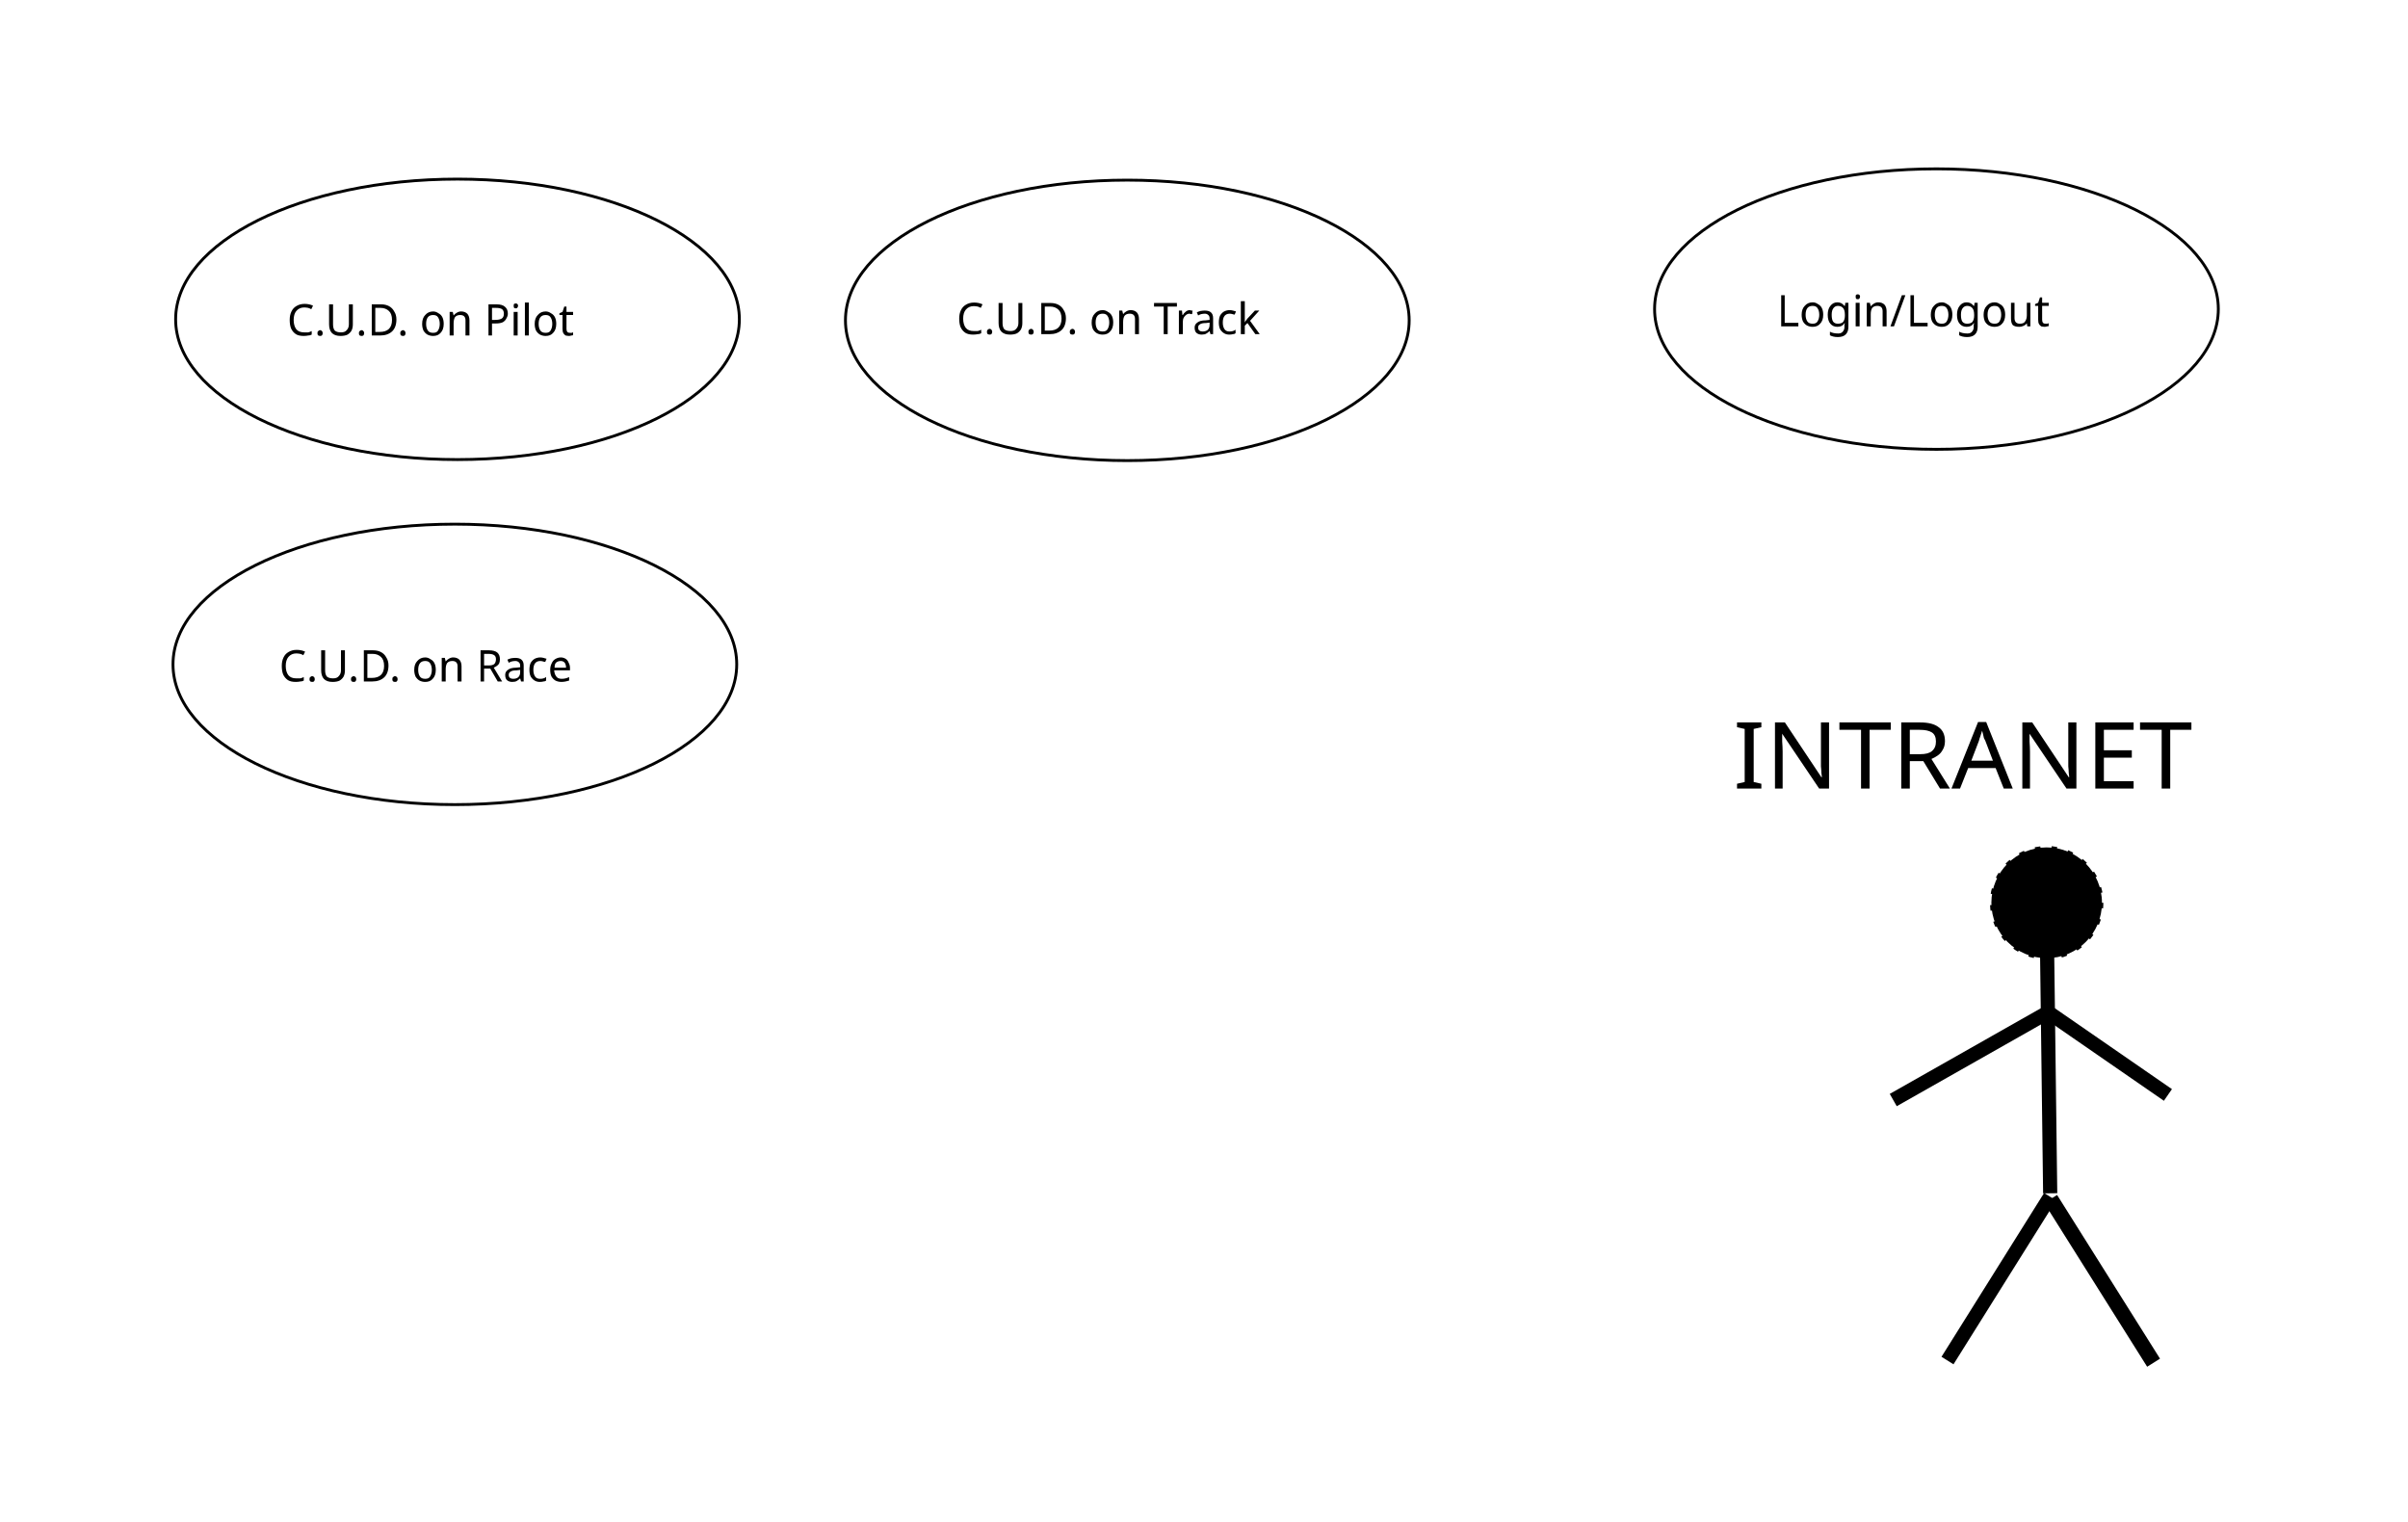
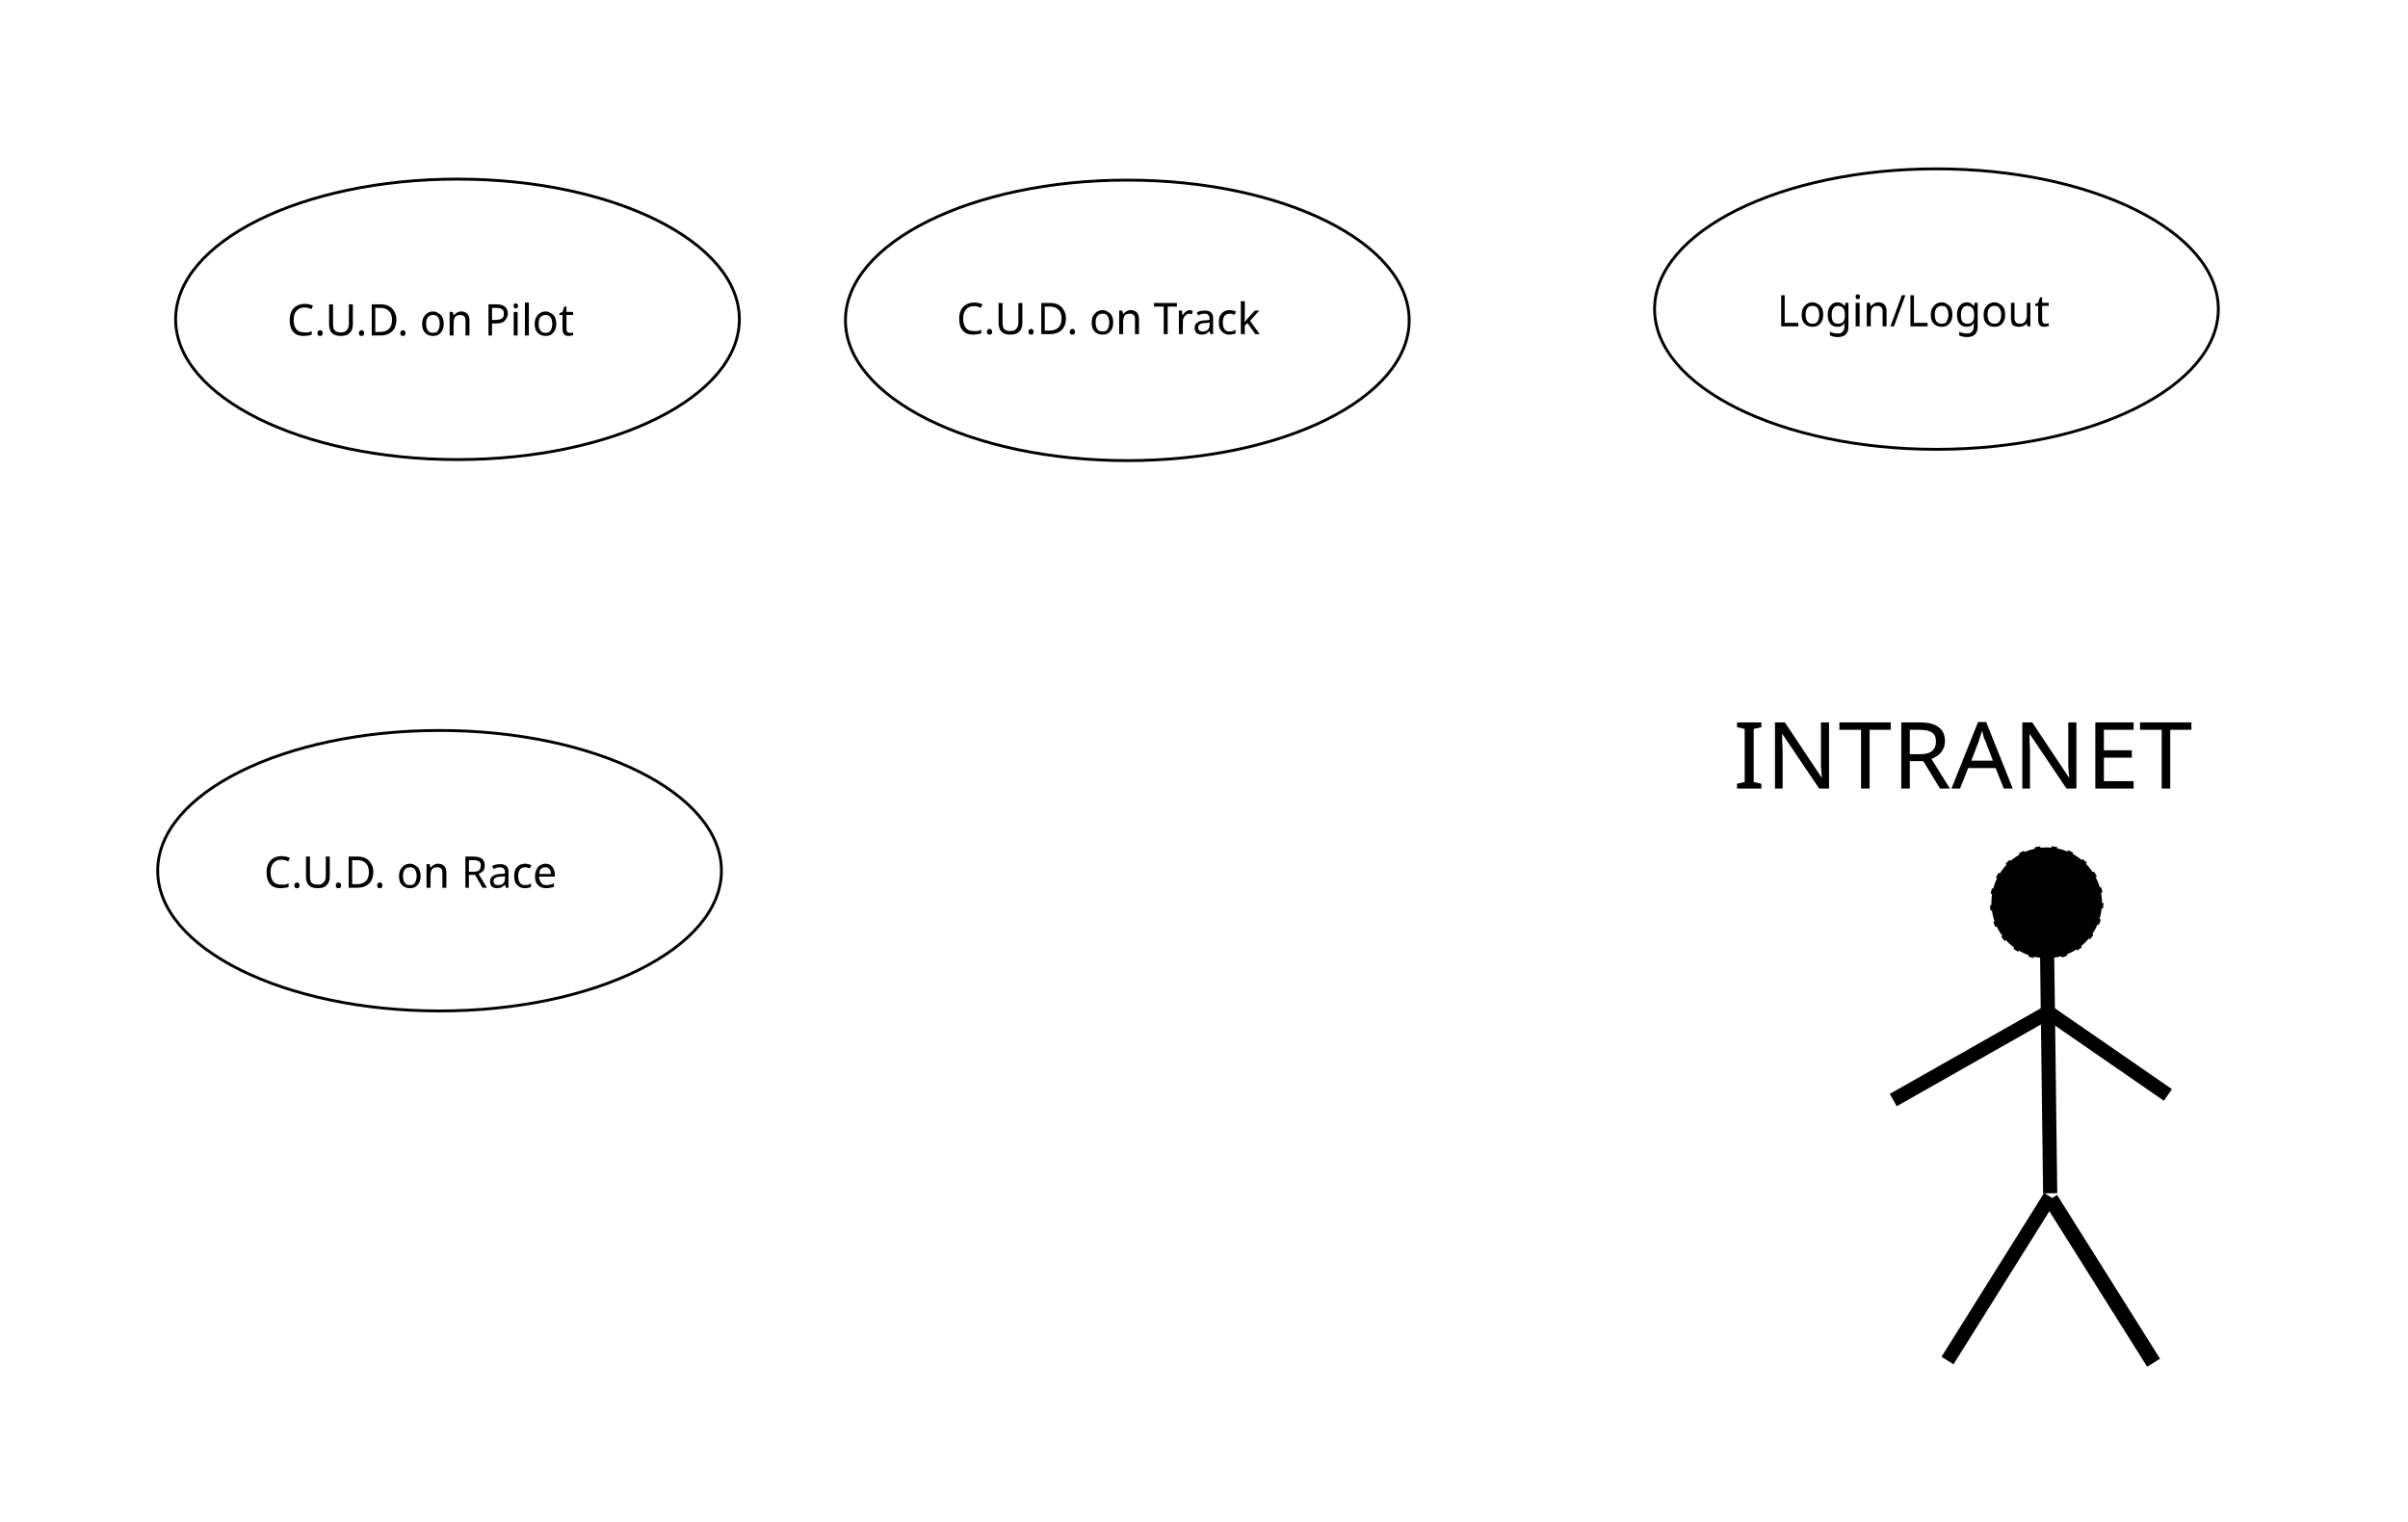
<svg xmlns="http://www.w3.org/2000/svg" xmlns:xlink="http://www.w3.org/1999/xlink" width="85.004mm" height="53.704mm" viewBox="0 0 85.004 53.704" version="1.1" id="svg1">
  <defs id="defs1">
    <rect x="212.676" y="121.963" width="2.73" height="8.101" id="rect4" />
    <linearGradient id="linearGradient2">
      <stop style="stop-color:#000000;stop-opacity:1;" offset="0" id="stop2" />
      <stop style="stop-color:#000000;stop-opacity:0;" offset="1" id="stop3" />
    </linearGradient>
    <linearGradient xlink:href="#linearGradient2" id="linearGradient3" x1="89.293" y1="42.336" x2="102.546" y2="42.336" gradientUnits="userSpaceOnUse" />
  </defs>
  <g id="layer1" transform="translate(-50.94411,-28.1382)">
    <text xml:space="preserve" style="font-style:normal;font-variant:normal;font-weight:normal;font-stretch:normal;font-size:1.534px;line-height:1.463px;font-family:Sans;-inkscape-font-specification:'Sans, Normal';font-variant-ligatures:normal;font-variant-caps:normal;font-variant-numeric:normal;font-variant-east-asian:normal;text-align:center;text-anchor:middle;fill:#000000;fill-opacity:1;stroke:#000000;stroke-width:0;stroke-miterlimit:3;stroke-dasharray:none;stroke-dashoffset:0;stroke-opacity:1" x="67.532" y="39.745" id="text1" transform="scale(0.9941409,1.005894)">
      <tspan style="font-style:normal;font-variant:normal;font-weight:normal;font-stretch:normal;font-size:1.534px;line-height:1.463px;font-family:Sans;-inkscape-font-specification:'Sans, Normal';font-variant-ligatures:normal;font-variant-caps:normal;font-variant-numeric:normal;font-variant-east-asian:normal;text-align:center;text-anchor:middle;fill:#000000;fill-opacity:1;stroke:#000000;stroke-width:0;stroke-miterlimit:3;stroke-dasharray:none;stroke-dashoffset:0;stroke-opacity:1" x="67.532" y="39.745" id="tspan2">C.U.D. on Pilot</tspan>
    </text>
    <ellipse style="fill:none;stroke:#000000;stroke-width:0.101;stroke-dasharray:none" id="path1" cx="67.094" cy="39.41" rx="9.95" ry="4.95" />
-     <text xml:space="preserve" style="font-style:normal;font-variant:normal;font-weight:normal;font-stretch:normal;font-size:1.534px;line-height:1.463px;font-family:Sans;-inkscape-font-specification:'Sans, Normal';font-variant-ligatures:normal;font-variant-caps:normal;font-variant-numeric:normal;font-variant-east-asian:normal;text-align:center;text-anchor:middle;fill:#000000;fill-opacity:1;stroke:#000000;stroke-width:0;stroke-miterlimit:3;stroke-dasharray:none;stroke-dashoffset:0;stroke-opacity:1" x="67.359" y="51.885" id="text1-4" transform="scale(0.9941409,1.005894)">
-       <tspan style="font-style:normal;font-variant:normal;font-weight:normal;font-stretch:normal;font-size:1.534px;line-height:1.463px;font-family:Sans;-inkscape-font-specification:'Sans, Normal';font-variant-ligatures:normal;font-variant-caps:normal;font-variant-numeric:normal;font-variant-east-asian:normal;text-align:center;text-anchor:middle;fill:#000000;fill-opacity:1;stroke:#000000;stroke-width:0;stroke-miterlimit:3;stroke-dasharray:none;stroke-dashoffset:0;stroke-opacity:1" x="67.359" y="51.885" id="tspan3">C.U.D. on Race</tspan>
+     <text xml:space="preserve" style="font-style:normal;font-variant:normal;font-weight:normal;font-stretch:normal;font-size:1.534px;line-height:1.463px;font-family:Sans;-inkscape-font-specification:'Sans, Normal';font-variant-ligatures:normal;font-variant-caps:normal;font-variant-numeric:normal;font-variant-east-asian:normal;text-align:center;text-anchor:middle;fill:#000000;fill-opacity:1;stroke:#000000;stroke-width:0;stroke-miterlimit:3;stroke-dasharray:none;stroke-dashoffset:0;stroke-opacity:1" x="66.817" y="59.125" id="text1-4" transform="scale(0.9941409,1.005894)">
+       <tspan style="font-style:normal;font-variant:normal;font-weight:normal;font-stretch:normal;font-size:1.534px;line-height:1.463px;font-family:Sans;-inkscape-font-specification:'Sans, Normal';font-variant-ligatures:normal;font-variant-caps:normal;font-variant-numeric:normal;font-variant-east-asian:normal;text-align:center;text-anchor:middle;fill:#000000;fill-opacity:1;stroke:#000000;stroke-width:0;stroke-miterlimit:3;stroke-dasharray:none;stroke-dashoffset:0;stroke-opacity:1" x="66.817" y="59.125" id="tspan3">C.U.D. on Race</tspan>
    </text>
-     <ellipse style="fill:none;stroke:#000000;stroke-width:0.101;stroke-dasharray:none" id="path1-1" cx="67.001" cy="51.589" rx="9.95" ry="4.95" />
+     <ellipse style="fill:none;stroke:#000000;stroke-width:0.101;stroke-dasharray:none" id="path1-1" cx="66.461" cy="58.872" rx="9.95" ry="4.95" />
    <text xml:space="preserve" style="font-style:normal;font-variant:normal;font-weight:normal;font-stretch:normal;font-size:1.534px;line-height:1.463px;font-family:Sans;-inkscape-font-specification:'Sans, Normal';font-variant-ligatures:normal;font-variant-caps:normal;font-variant-numeric:normal;font-variant-east-asian:normal;text-align:center;text-anchor:middle;fill:#000000;fill-opacity:1;stroke:#000000;stroke-width:0;stroke-miterlimit:3;stroke-dasharray:none;stroke-dashoffset:0;stroke-opacity:1" x="120.178" y="39.426" id="text1-2" transform="scale(0.9941409,1.005894)">
      <tspan style="font-style:normal;font-variant:normal;font-weight:normal;font-stretch:normal;font-size:1.534px;line-height:1.463px;font-family:Sans;-inkscape-font-specification:'Sans, Normal';font-variant-ligatures:normal;font-variant-caps:normal;font-variant-numeric:normal;font-variant-east-asian:normal;text-align:center;text-anchor:middle;fill:#000000;fill-opacity:1;stroke:#000000;stroke-width:0;stroke-miterlimit:3;stroke-dasharray:none;stroke-dashoffset:0;stroke-opacity:1" x="120.178" y="39.426" id="tspan4">Login/Logout</tspan>
    </text>
    <ellipse style="fill:none;stroke:#000000;stroke-width:0.101;stroke-dasharray:none" id="path1-10" cx="119.302" cy="39.048" rx="9.95" ry="4.95" />
    <text xml:space="preserve" transform="matrix(0.2645833,0,0,0.2645833,-12.37721,-23.42455)" id="text4" style="font-style:normal;font-variant:normal;font-weight:normal;font-stretch:normal;font-size:8px;line-height:8.099px;font-family:Sans;-inkscape-font-specification:'Sans, Normal';font-variant-ligatures:normal;font-variant-caps:normal;font-variant-numeric:normal;font-variant-east-asian:normal;text-align:center;white-space:pre;shape-inside:url(#rect4);display:inline;fill:#000000;fill-opacity:1;stroke:#000000;stroke-width:0.378;stroke-miterlimit:3;stroke-dasharray:none;stroke-dashoffset:0;stroke-opacity:1" />
    <text xml:space="preserve" style="font-style:normal;font-variant:normal;font-weight:normal;font-stretch:normal;font-size:1.534px;line-height:1.463px;font-family:Sans;-inkscape-font-specification:'Sans, Normal';font-variant-ligatures:normal;font-variant-caps:normal;font-variant-numeric:normal;font-variant-east-asian:normal;text-align:center;text-anchor:middle;fill:#000000;fill-opacity:1;stroke:#000000;stroke-width:0;stroke-miterlimit:3;stroke-dasharray:none;stroke-dashoffset:0;stroke-opacity:1" x="91.602" y="39.697" id="text1-2-8" transform="scale(0.9941409,1.005894)">
      <tspan style="font-style:normal;font-variant:normal;font-weight:normal;font-stretch:normal;font-size:1.534px;line-height:1.463px;font-family:Sans;-inkscape-font-specification:'Sans, Normal';font-variant-ligatures:normal;font-variant-caps:normal;font-variant-numeric:normal;font-variant-east-asian:normal;text-align:center;text-anchor:middle;fill:#000000;fill-opacity:1;stroke:#000000;stroke-width:0;stroke-miterlimit:3;stroke-dasharray:none;stroke-dashoffset:0;stroke-opacity:1" x="91.602" y="39.697" id="tspan11">C.U.D. on Track</tspan>
    </text>
    <ellipse style="fill:none;stroke:#000000;stroke-width:0.101;stroke-dasharray:none" id="path1-10-1" cx="90.739" cy="39.446" rx="9.95" ry="4.95" />
    <ellipse style="fill:#000000;fill-opacity:1;stroke:#000000;stroke-width:0.098;stroke-miterlimit:3;stroke-dasharray:0.195, 0.391;stroke-dashoffset:0;stroke-opacity:1" id="path13" cx="123.193" cy="60.004" rx="1.952" ry="1.955" />
    <path style="fill:#000000;fill-opacity:1;stroke:#000000;stroke-width:0.5;stroke-miterlimit:3;stroke-dasharray:none;stroke-dashoffset:0;stroke-opacity:1" d="m 123.186,59.974 0.131,10.284" id="path14" />
    <path style="fill:#000000;fill-opacity:1;stroke:#000000;stroke-width:0.5;stroke-miterlimit:3;stroke-dasharray:none;stroke-dashoffset:0;stroke-opacity:1" d="m 123.181,63.904 -5.404,3.063" id="path15" />
    <path style="fill:#000000;fill-opacity:1;stroke:#000000;stroke-width:0.5;stroke-miterlimit:3;stroke-dasharray:none;stroke-dashoffset:0;stroke-opacity:1" d="m 127.473,66.787 -4.375,-3.022" id="path16" />
    <path style="fill:#000000;fill-opacity:1;stroke:#000000;stroke-width:0.5;stroke-miterlimit:3;stroke-dasharray:none;stroke-dashoffset:0;stroke-opacity:1" d="m 123.314,70.38 -3.622,5.782" id="path17" />
    <path style="fill:#000000;fill-opacity:1;stroke:#000000;stroke-width:0.536;stroke-miterlimit:3;stroke-dasharray:none;stroke-dashoffset:0;stroke-opacity:1" d="m 126.967,76.238 -3.633,-5.778" id="path18" />
    <text xml:space="preserve" style="font-style:normal;font-variant:normal;font-weight:normal;font-stretch:normal;font-size:3.329px;line-height:3.175px;font-family:Sans;-inkscape-font-specification:'Sans, Normal';font-variant-ligatures:normal;font-variant-caps:normal;font-variant-numeric:normal;font-variant-east-asian:normal;text-align:center;text-anchor:middle;fill:#000000;fill-opacity:1;stroke:#000000;stroke-width:0.001;stroke-miterlimit:3;stroke-dasharray:none;stroke-dashoffset:0;stroke-opacity:1" x="120.282" y="56.972" id="text1-2-1-8" transform="scale(1.017891,0.9824237)">
      <tspan style="font-style:normal;font-variant:normal;font-weight:normal;font-stretch:normal;font-size:3.329px;line-height:3.175px;font-family:Sans;-inkscape-font-specification:'Sans, Normal';font-variant-ligatures:normal;font-variant-caps:normal;font-variant-numeric:normal;font-variant-east-asian:normal;text-align:center;text-anchor:middle;fill:#000000;fill-opacity:1;stroke:#000000;stroke-width:0.001;stroke-miterlimit:3;stroke-dasharray:none;stroke-dashoffset:0;stroke-opacity:1" x="120.282" y="56.972" id="tspan8-6">INTRANET</tspan>
    </text>
  </g>
</svg>
